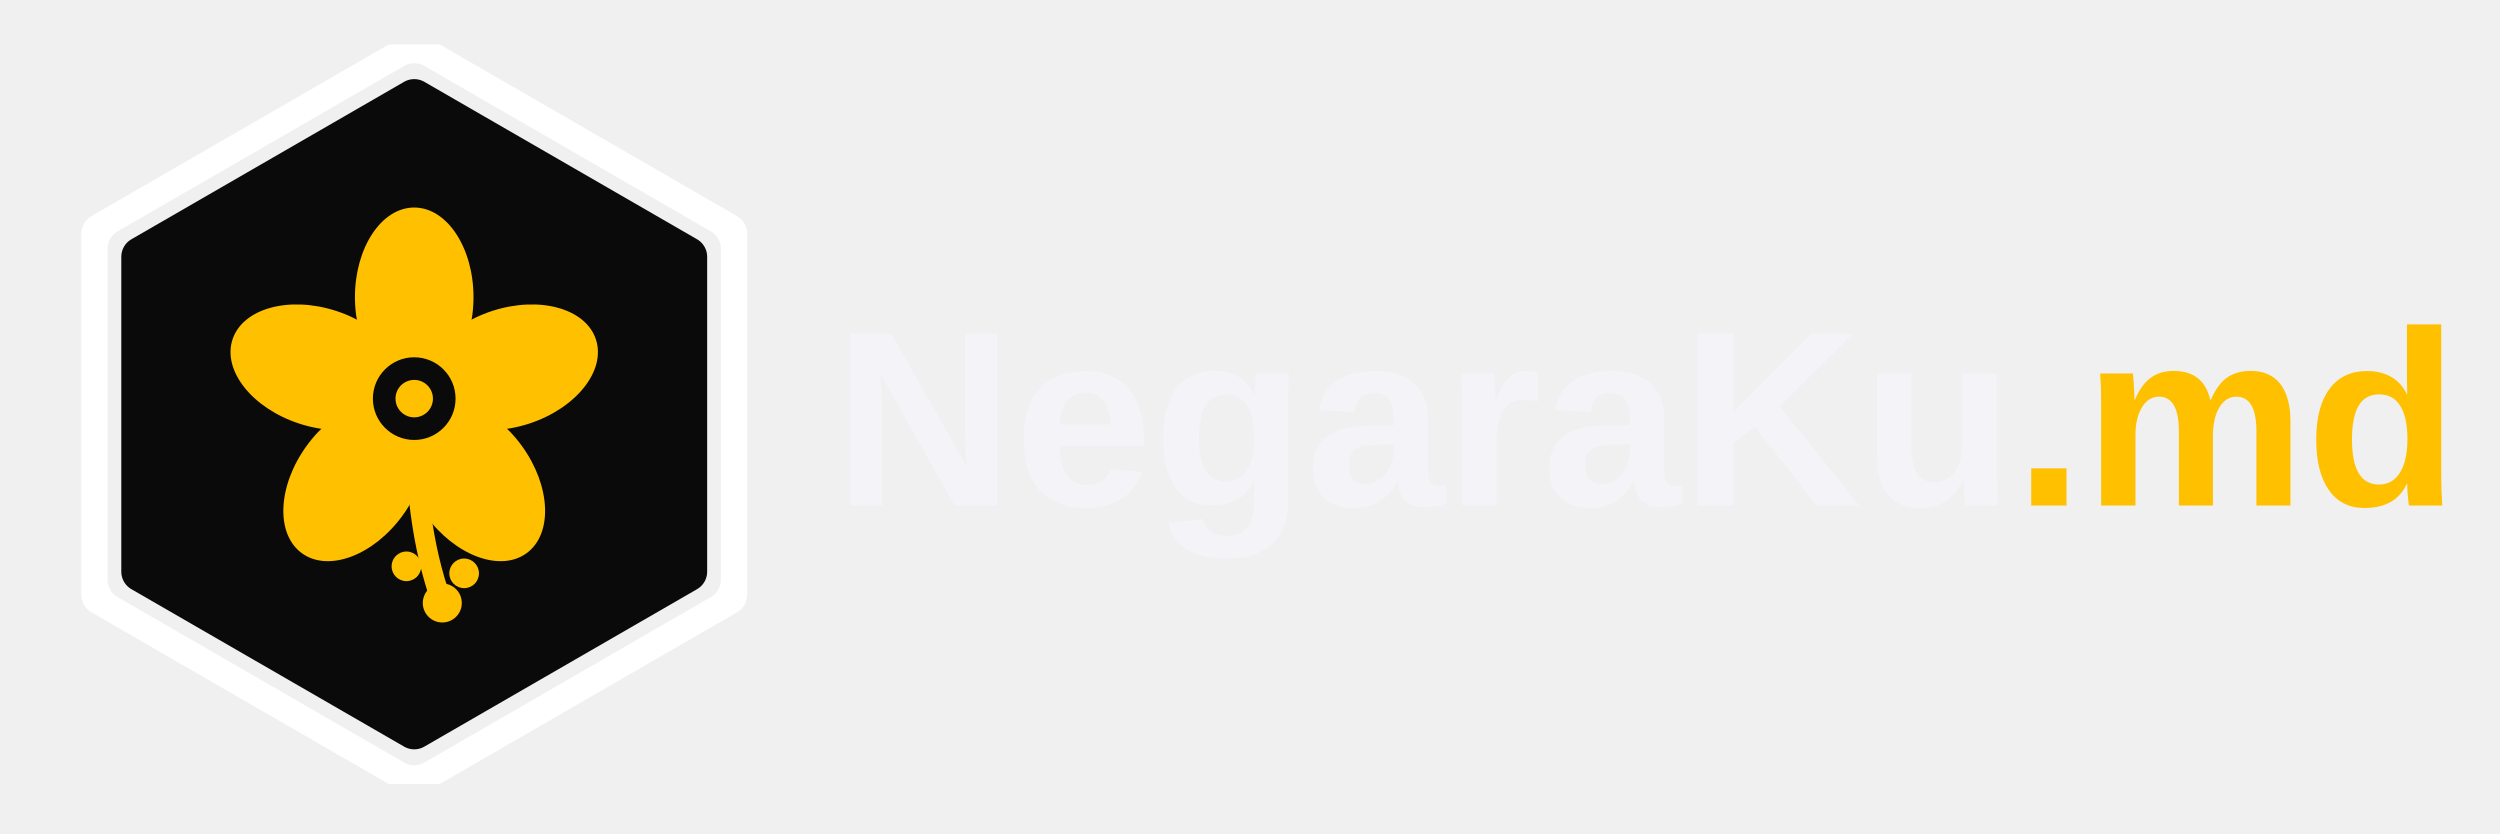
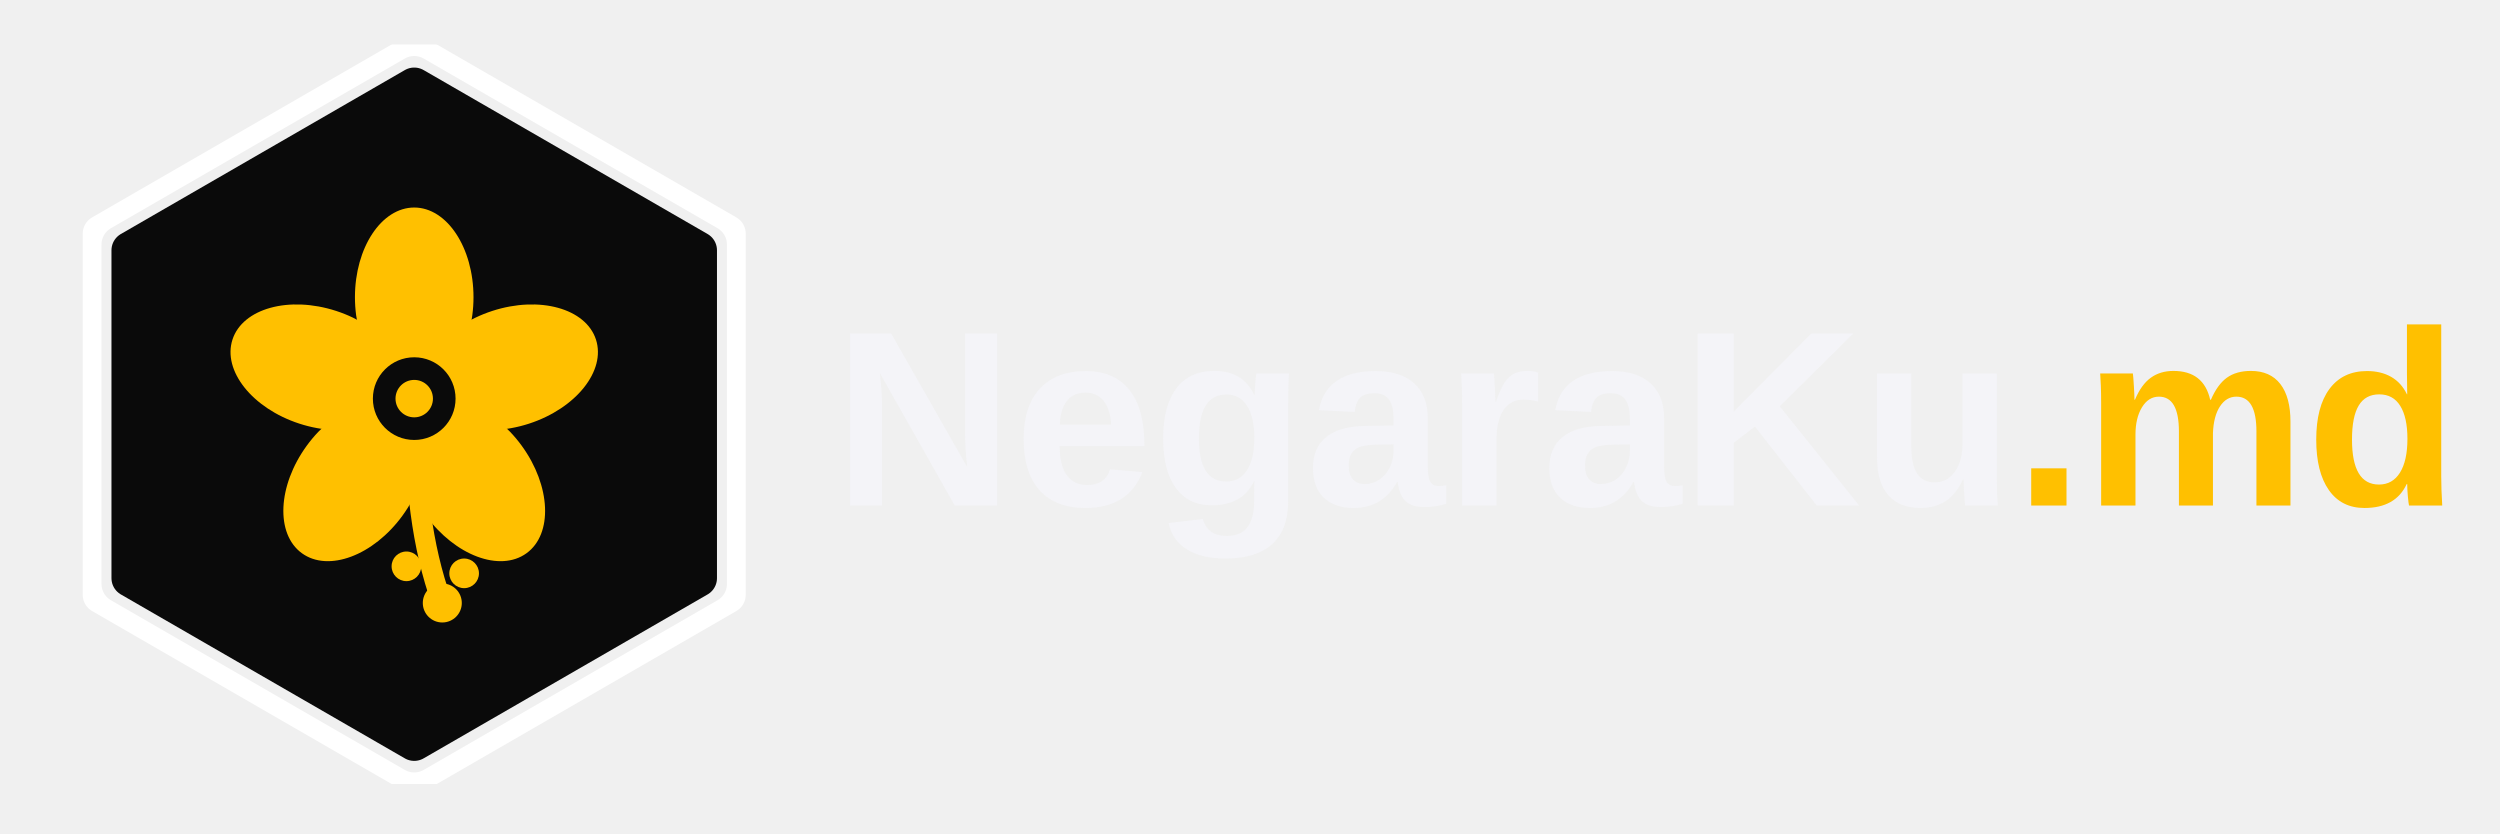
<svg xmlns="http://www.w3.org/2000/svg" width="900" height="300" viewBox="0 0 900 300">
  <g transform="translate(16 16) scale(0.52)">
    <mask id="ring-l">
      <rect width="512" height="512" fill="#000" />
-       <polygon points="256.0,6.0 39.5,131.0 39.5,381.0 256.0,506.0 472.5,381.0 472.5,131.0" fill="#fff" stroke="#fff" stroke-width="28" stroke-linejoin="round" />
-       <polygon points="256.0,27.0 57.7,141.5 57.7,370.5 256.0,485.0 454.3,370.5 454.3,141.5" fill="#000" stroke="#000" stroke-width="28" stroke-linejoin="round" />
+       <polygon points="256.0,6.0 39.5,131.0 39.5,381.0 256.0,506.0 472.5,381.0 472.5,131.0" fill="#fff" stroke="#fff" stroke-width="26" stroke-linejoin="round" />
+       <polygon points="256.0,21.0 52.5,138.5 52.5,373.5 256.0,491.0 459.5,373.5 459.5,138.5" fill="#000" stroke="#000" stroke-width="26" stroke-linejoin="round" />
    </mask>
    <rect width="512" height="512" fill="#FFFFFF" mask="url(#ring-l)" />
-     <polygon points="256.0,38.0 67.2,147.0 67.2,365.0 256.0,474.0 444.8,365.0 444.8,147.0" fill="#0A0A0A" stroke="#0A0A0A" stroke-width="28" stroke-linejoin="round" />
+     <polygon points="256.0,29.0 59.4,142.5 59.4,369.5 256.0,483.0 452.6,369.5 452.6,142.5" fill="#0A0A0A" stroke="#0A0A0A" stroke-width="26" stroke-linejoin="round" />
    <g transform="translate(83.20 94.00) scale(5.4)">
      <defs>
        <mask id="bh-l">
          <rect width="64" height="64" fill="#fff" />
          <circle cx="32" cy="28" r="5.3" fill="#000" />
        </mask>
      </defs>
      <g mask="url(#bh-l)">
        <g fill="#FFC000" transform="translate(32 28)">
          <ellipse cx="0" cy="-13" rx="7.6" ry="11.5" />
          <ellipse cx="0" cy="-13" rx="7.6" ry="11.5" transform="rotate(72)" />
          <ellipse cx="0" cy="-13" rx="7.6" ry="11.5" transform="rotate(144)" />
          <ellipse cx="0" cy="-13" rx="7.6" ry="11.5" transform="rotate(216)" />
          <ellipse cx="0" cy="-13" rx="7.6" ry="11.5" transform="rotate(288)" />
        </g>
        <path d="M32 28 C 32 39, 33 47, 35.5 54" stroke="#FFC000" stroke-width="2.6" fill="none" stroke-linecap="round" />
        <circle cx="35.6" cy="54.2" r="2.5" fill="#FFC000" />
        <circle cx="31" cy="49.5" r="1.9" fill="#FFC000" />
        <circle cx="38.4" cy="50.4" r="1.9" fill="#FFC000" />
      </g>
      <circle cx="32" cy="28" r="2.4" fill="#FFC000" />
    </g>
  </g>
  <text x="300" y="182" font-family="Montserrat, 'Segoe UI', Arial, sans-serif" font-size="90" font-weight="800" fill="#F4F4F8">NegaraKu<tspan fill="#FFC000">.md</tspan>
  </text>
</svg>
